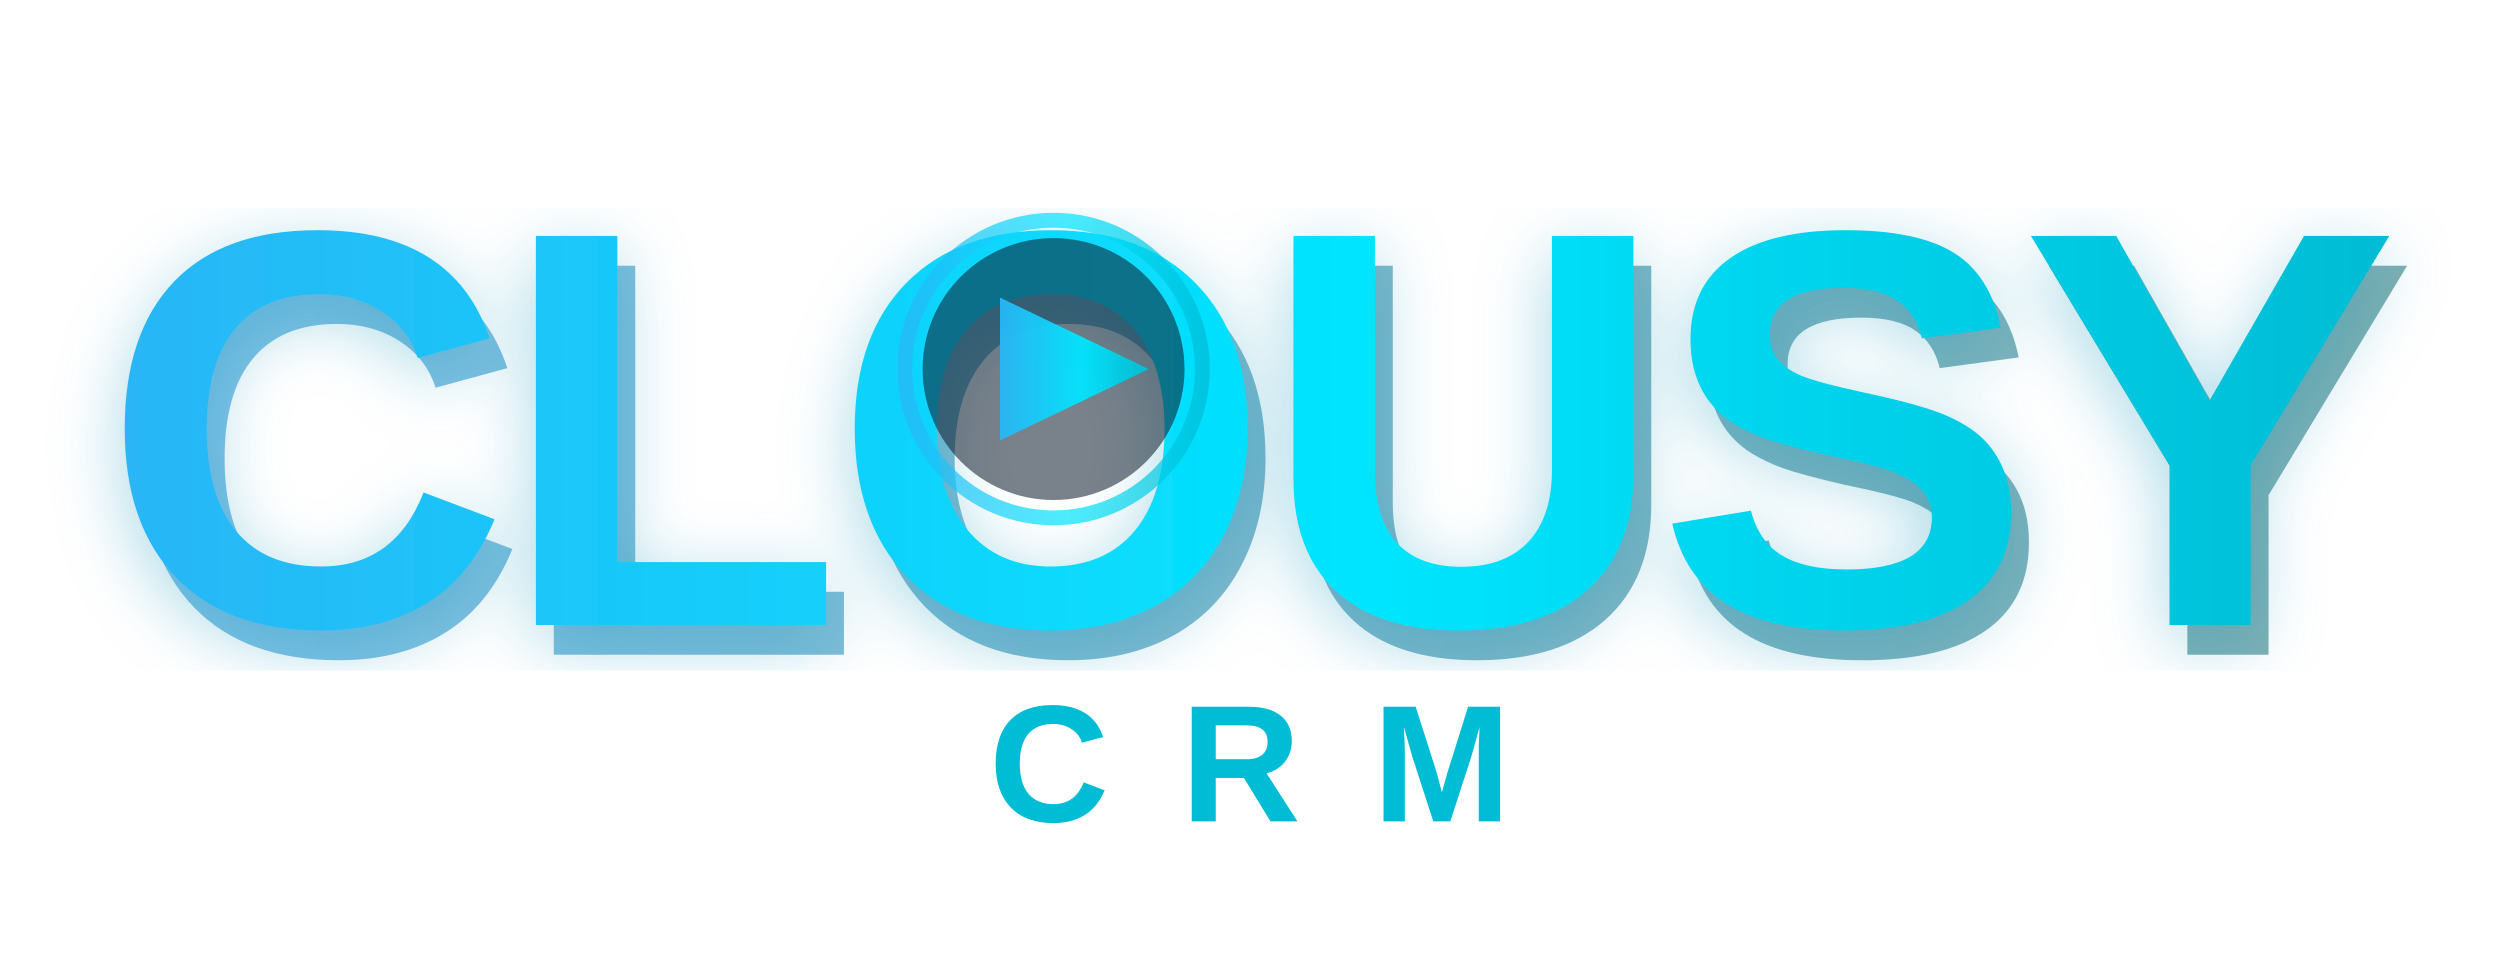
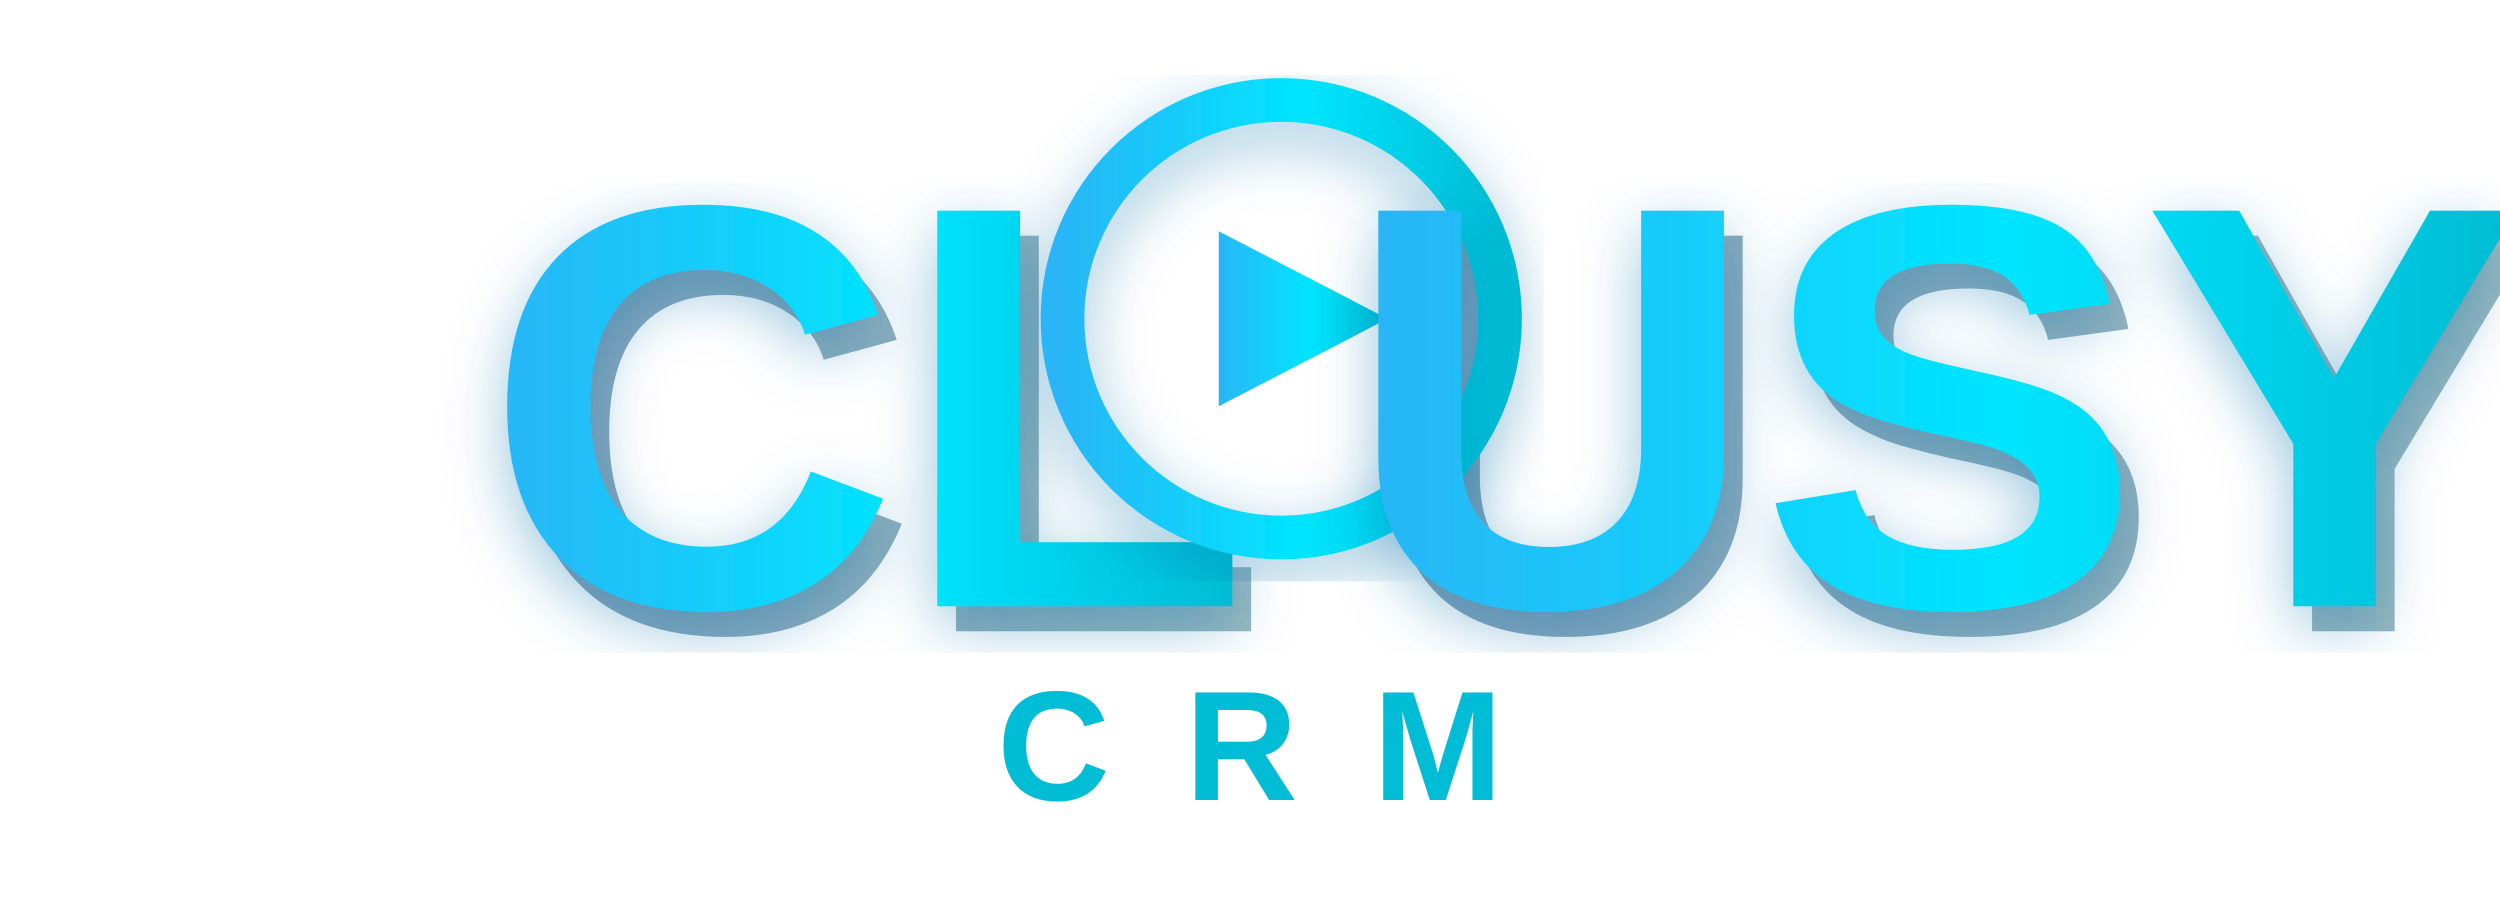
- <svg xmlns="http://www.w3.org/2000/svg" viewBox="0 0 420 160" fill="none">
+ <svg xmlns="http://www.w3.org/2000/svg" viewBox="0 0 400 145">
  <defs>
-     <linearGradient id="logoGrad" x1="0%" y1="0%" x2="100%" y2="0%">
+     <linearGradient id="g" x1="0%" y1="0%" x2="100%" y2="0%">
      <stop offset="0%" stop-color="#29b6f6" />
      <stop offset="55%" stop-color="#00e5ff" />
      <stop offset="100%" stop-color="#00bcd4" />
    </linearGradient>
-     <linearGradient id="logoGradShadow" x1="0%" y1="0%" x2="100%" y2="0%">
-       <stop offset="0%" stop-color="#0288d1" stop-opacity="0.5" />
-       <stop offset="100%" stop-color="#006064" stop-opacity="0.5" />
+     <linearGradient id="gs" x1="0%" y1="0%" x2="100%" y2="0%">
+       <stop offset="0%" stop-color="#0d4a7a" stop-opacity="0.5" />
+       <stop offset="100%" stop-color="#005060" stop-opacity="0.4" />
    </linearGradient>
-     <filter id="glow">
-       <feGaussianBlur stdDeviation="3" result="blur" />
-       <feMerge>
-         <feMergeNode in="blur" />
-         <feMergeNode in="SourceGraphic" />
-       </feMerge>
-     </filter>
-     <filter id="shadow">
-       <feDropShadow dx="0" dy="3" stdDeviation="6" flood-color="#0090b8" flood-opacity="0.35" />
+     <filter id="drop">
+       <feDropShadow dx="0" dy="3" stdDeviation="5" flood-color="#0070a8" flood-opacity="0.4" />
    </filter>
  </defs>
-   <text x="210" y="105" font-family="'Arial Black', 'Arial', sans-serif" font-weight="900" font-size="95" text-anchor="middle" fill="url(#logoGradShadow)" transform="translate(3,5)" letter-spacing="-2">CLOUSY</text>
-   <text x="210" y="105" font-family="'Arial Black', 'Arial', sans-serif" font-weight="900" font-size="95" text-anchor="middle" fill="url(#logoGrad)" filter="url(#shadow)" letter-spacing="-2">CLOUSY</text>
-   <circle cx="177" cy="62" r="28" fill="none" stroke="url(#logoGrad)" stroke-width="0" opacity="0" />
-   <circle cx="177" cy="62" r="22" fill="#0b1a2a" opacity="0.55" />
-   <polygon points="168,50 168,74 193,62" fill="url(#logoGrad)" opacity="0.95" />
-   <circle cx="177" cy="62" r="25" fill="none" stroke="url(#logoGrad)" stroke-width="2.5" opacity="0.7" />
-   <text x="210" y="138" font-family="'Arial Black', 'Arial', sans-serif" font-weight="900" font-size="28" text-anchor="middle" fill="#00bcd4" letter-spacing="12">CRM</text>
+   <text x="203" y="101" text-anchor="end" font-family="'Arial Black','Arial','Helvetica Neue',sans-serif" font-weight="900" font-size="92" fill="url(#gs)">CL</text>
+   <text x="218" y="101" text-anchor="start" font-family="'Arial Black','Arial','Helvetica Neue',sans-serif" font-weight="900" font-size="92" fill="url(#gs)">USY</text>
+   <text x="200" y="97" text-anchor="end" font-family="'Arial Black','Arial','Helvetica Neue',sans-serif" font-weight="900" font-size="92" fill="url(#g)" filter="url(#drop)">CL</text>
+   <circle cx="205" cy="51" r="35" fill="none" stroke="url(#g)" stroke-width="7" filter="url(#drop)" />
+   <polygon points="195,37 195,65 222,51" fill="url(#g)" />
+   <text x="215" y="97" text-anchor="start" font-family="'Arial Black','Arial','Helvetica Neue',sans-serif" font-weight="900" font-size="92" fill="url(#g)" filter="url(#drop)">USY</text>
+   <text x="200" y="128" font-family="'Arial Black','Arial','Helvetica Neue',sans-serif" font-weight="900" font-size="25" fill="#00bcd4" letter-spacing="12" text-anchor="middle">CRM</text>
</svg>
